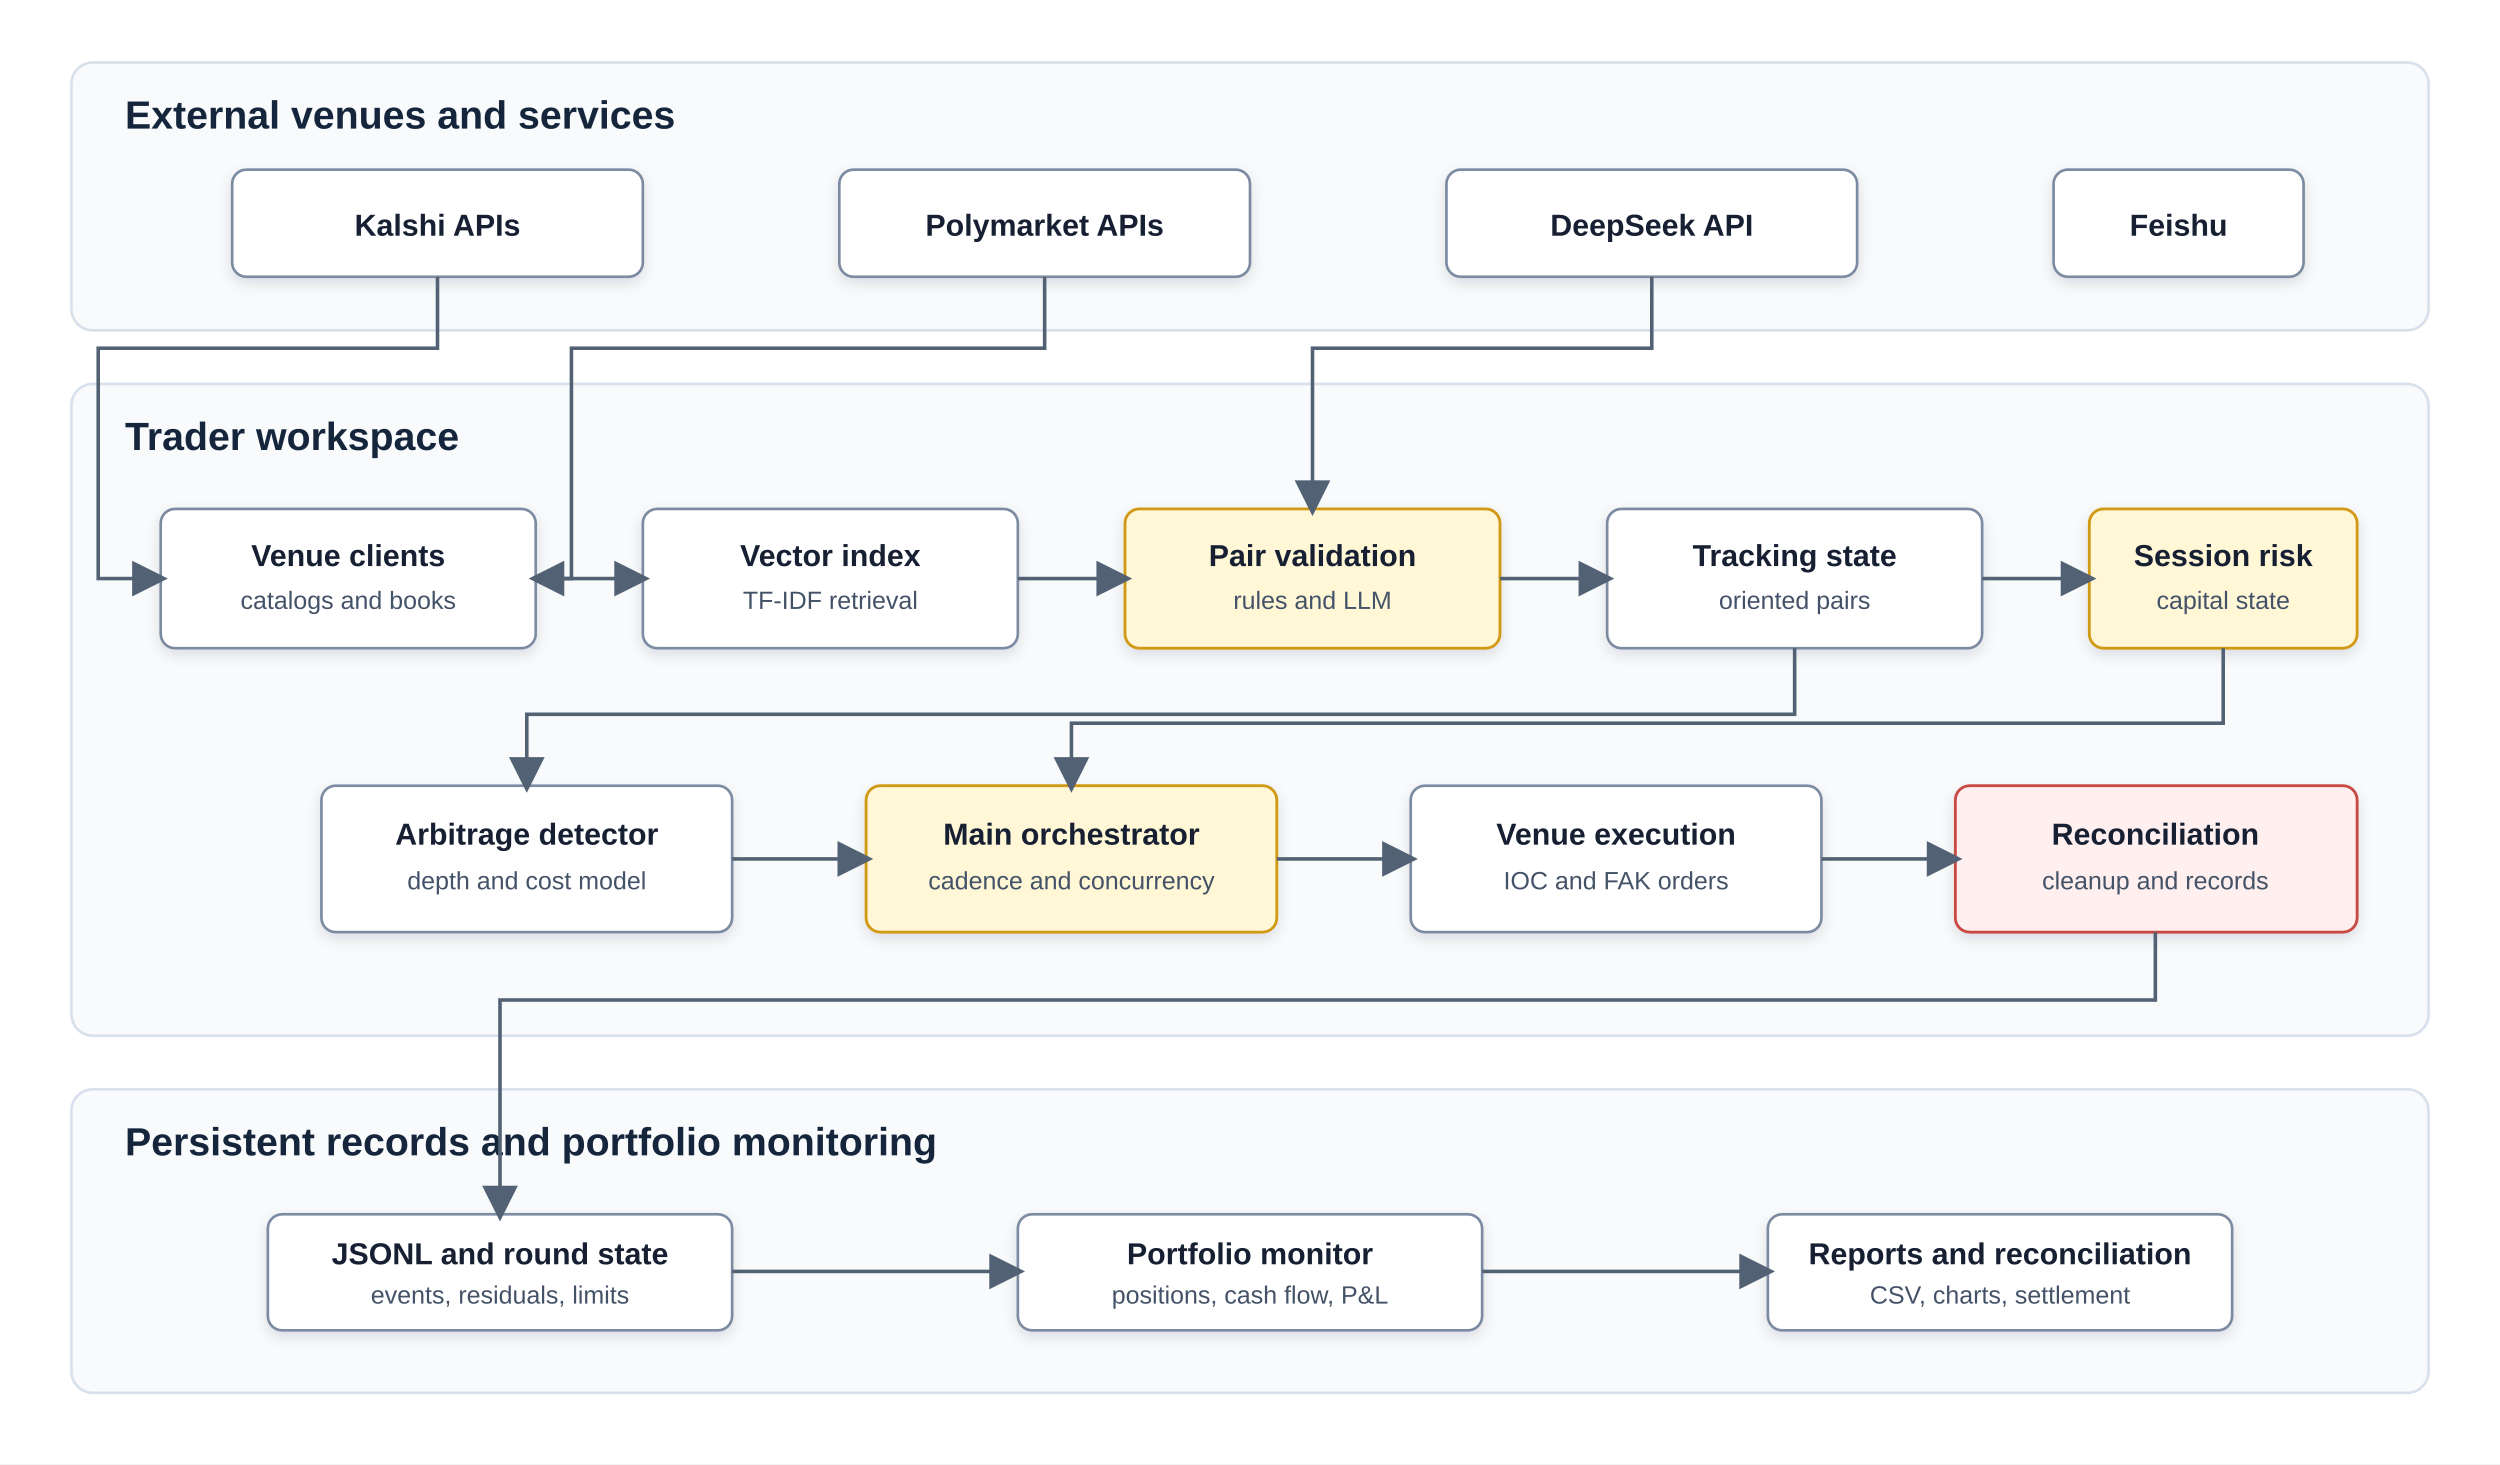
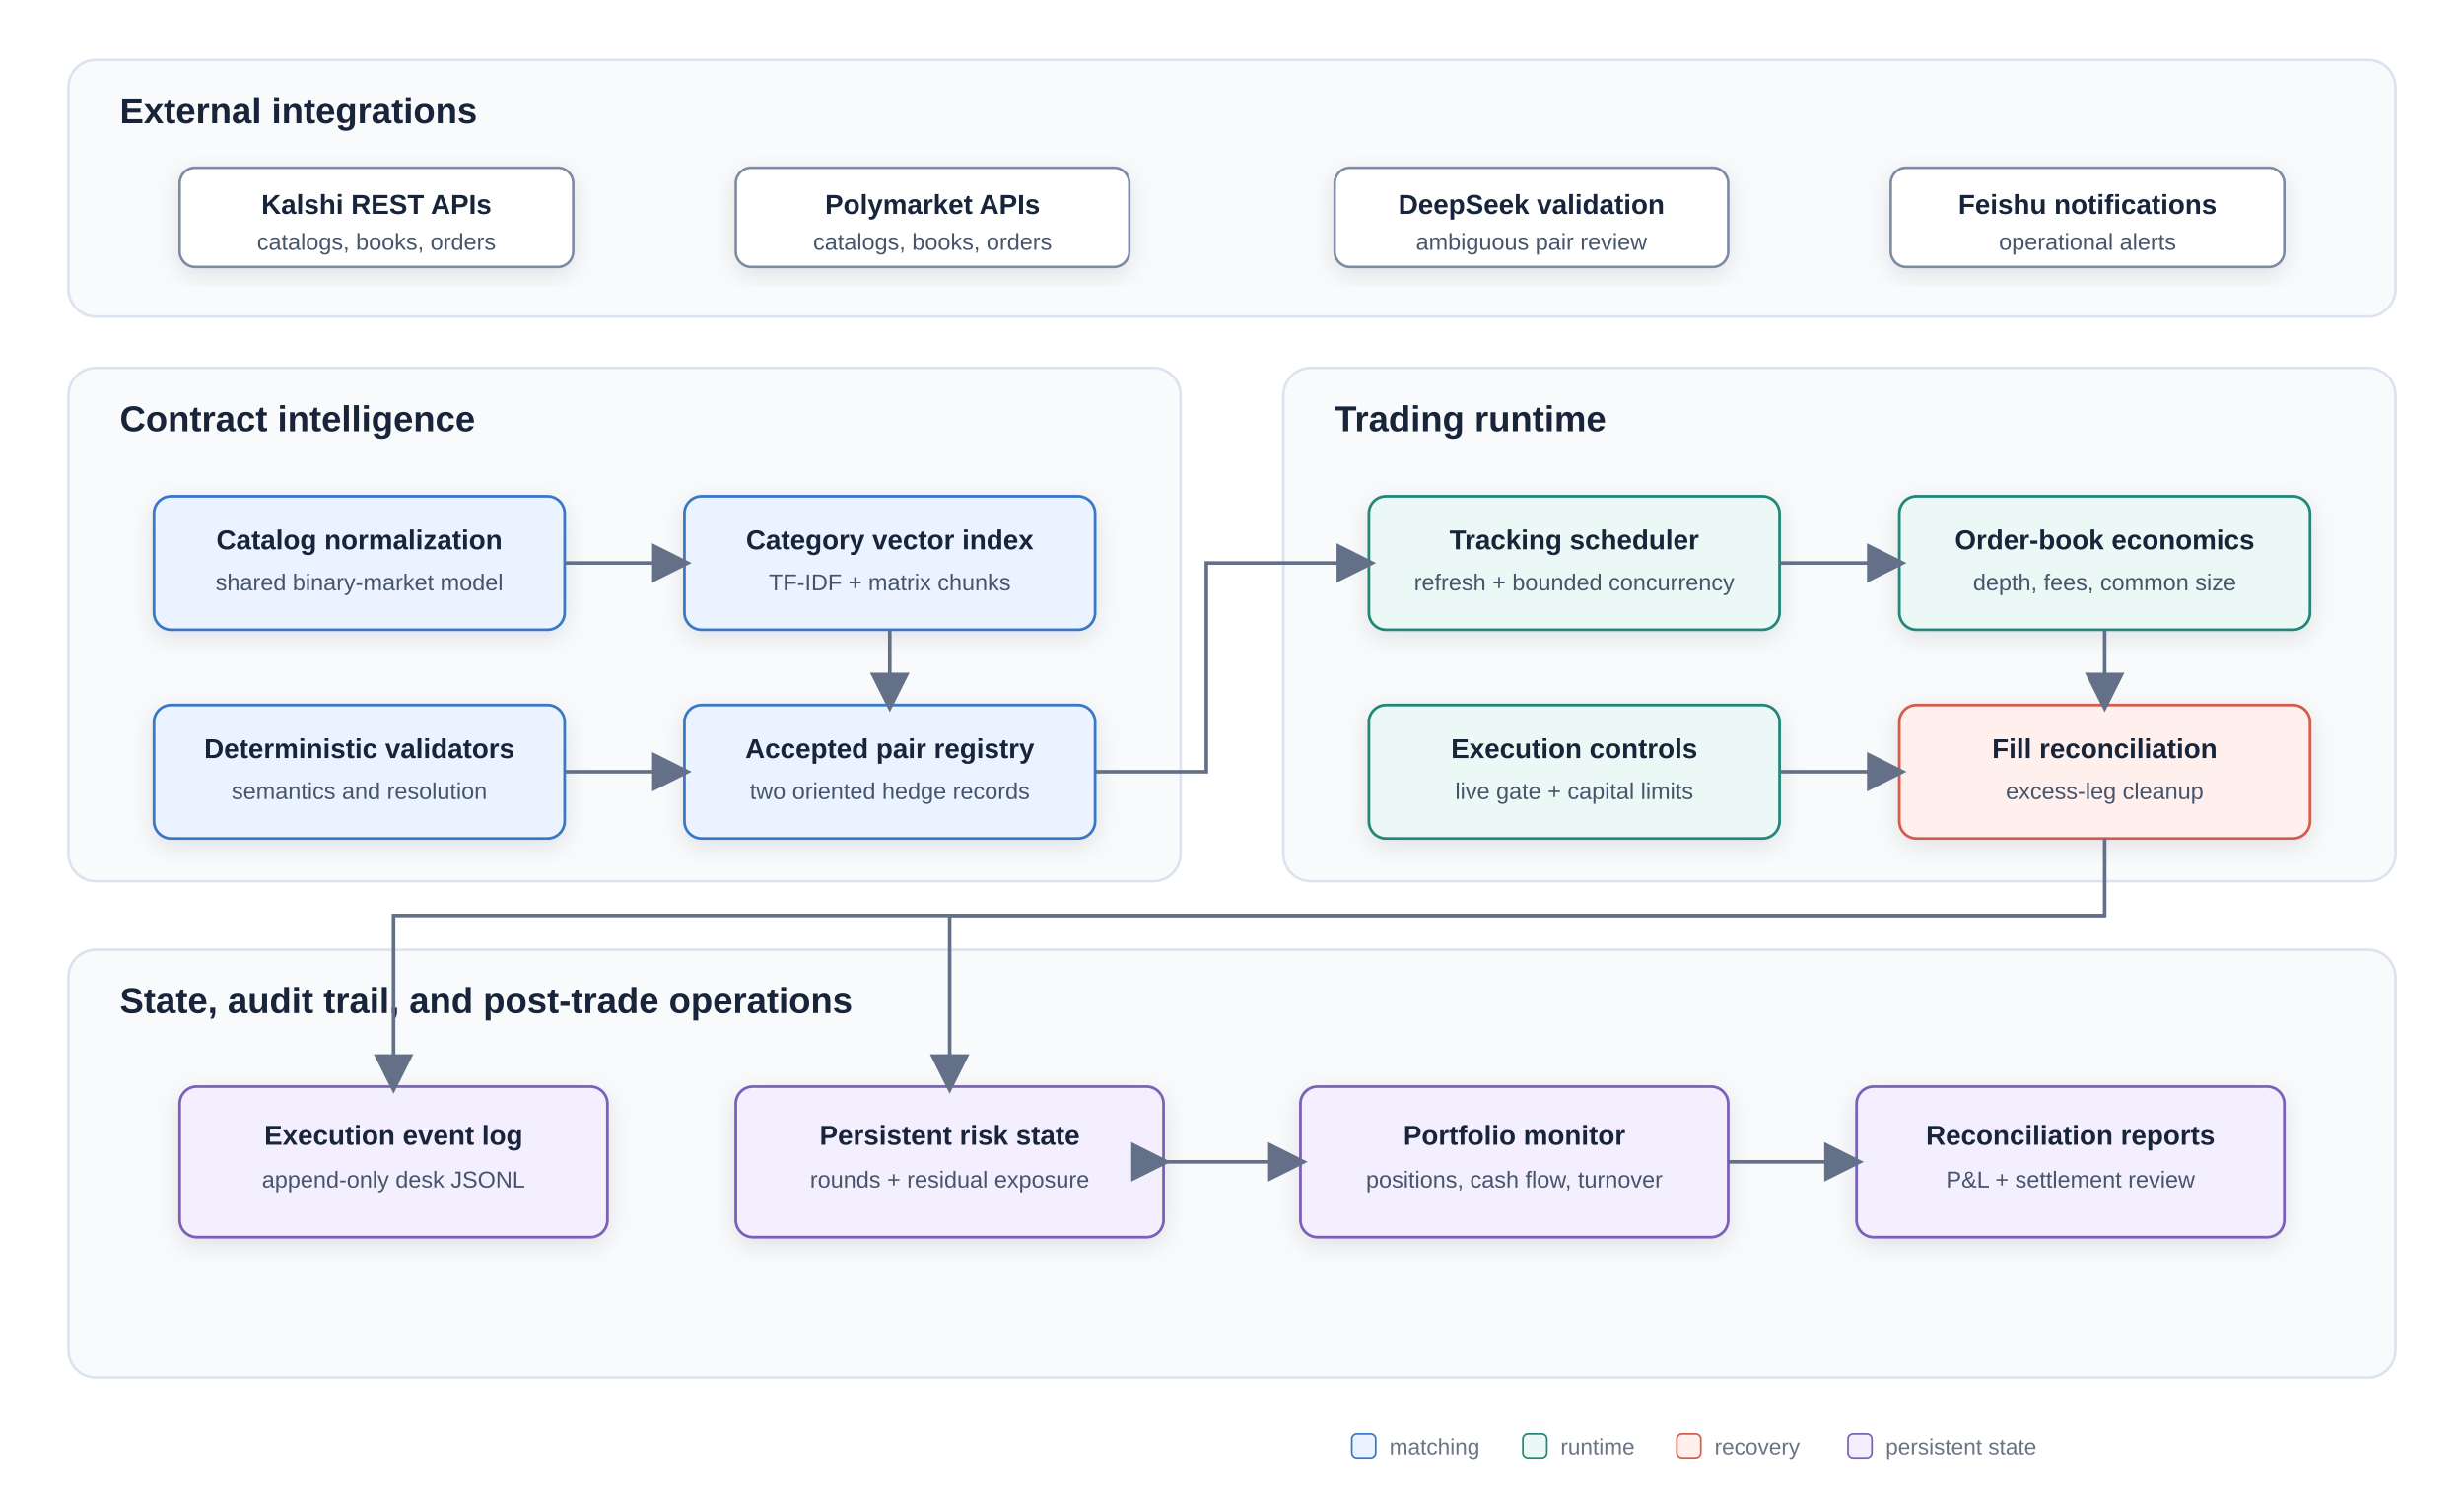
- <svg xmlns="http://www.w3.org/2000/svg" width="1400" height="820" viewBox="0 0 1400 820" role="img" aria-labelledby="title desc">
+ <svg xmlns="http://www.w3.org/2000/svg" width="1440" height="880" viewBox="0 0 1440 880" role="img" aria-labelledby="title desc">
  <defs>
    <filter id="shadow" x="-20%" y="-20%" width="140%" height="140%">
-       <feDropShadow dx="0" dy="3" stdDeviation="4" flood-color="#0f172a" flood-opacity="0.12" />
+       <feDropShadow dx="0" dy="4" stdDeviation="7" flood-color="#14213d" flood-opacity="0.10" />
    </filter>
-     <marker id="arrow" markerWidth="10" markerHeight="10" refX="8" refY="5" orient="auto">
-       <path d="M0,0 L10,5 L0,10 z" fill="#526173" />
+     <marker id="arrow" markerWidth="11" markerHeight="11" refX="9" refY="5.5" orient="auto">
+       <path d="M0 0 L11 5.5 L0 11 Z" fill="#637088" />
    </marker>
    <style>
-       .zone{fill:#f8fafc;stroke:#d8e1eb;stroke-width:1.5}.box{fill:#ffffff;stroke:#7b8ba1;stroke-width:1.5;filter:url(#shadow)}
-       .control{fill:#fff7d6;stroke:#d19a17;stroke-width:1.6;filter:url(#shadow)}.exception{fill:#fff0ef;stroke:#c94a45;stroke-width:1.6;filter:url(#shadow)}
-       .heading{font:600 22px Arial,sans-serif;fill:#15263c}.label{font:600 17px Arial,sans-serif;fill:#172033;text-anchor:middle}.small{font:14px Arial,sans-serif;fill:#445268;text-anchor:middle}
-       .flow{fill:none;stroke:#526173;stroke-width:2;marker-end:url(#arrow)}
+       .panel{fill:#f8fafc;stroke:#dbe3ee;stroke-width:1.5}.integration{fill:#fff;stroke:#7b8aa2;stroke-width:1.5;filter:url(#shadow)}.research{fill:#eaf3ff;stroke:#3878c7;stroke-width:1.6;filter:url(#shadow)}.runtime{fill:#ecf8f5;stroke:#238777;stroke-width:1.6;filter:url(#shadow)}.record{fill:#f3efff;stroke:#7a61b8;stroke-width:1.6;filter:url(#shadow)}.recovery{fill:#fff0ed;stroke:#d45c4d;stroke-width:1.6;filter:url(#shadow)}
+       .heading{font:700 21px Arial,sans-serif;fill:#17243a}.label{font:700 16px Arial,sans-serif;fill:#17243a;text-anchor:middle}.small{font:13.5px Arial,sans-serif;fill:#47556b;text-anchor:middle}.flow{fill:none;stroke:#637088;stroke-width:2.1;marker-end:url(#arrow)}.bidirectional{fill:none;stroke:#637088;stroke-width:2.1;marker-start:url(#arrow);marker-end:url(#arrow)}.note{font:13px Arial,sans-serif;fill:#6a7485}
    </style>
  </defs>
-   <rect width="1400" height="820" fill="#ffffff" />
-   <rect class="zone" x="40" y="35" width="1320" height="150" rx="12" />
-   <text class="heading" x="70" y="72">External venues and services</text>
-   <rect class="box" x="130" y="95" width="230" height="60" rx="8" />
-   <text class="label" x="245" y="132">Kalshi APIs</text>
-   <rect class="box" x="470" y="95" width="230" height="60" rx="8" />
-   <text class="label" x="585" y="132">Polymarket APIs</text>
-   <rect class="box" x="810" y="95" width="230" height="60" rx="8" />
-   <text class="label" x="925" y="132">DeepSeek API</text>
-   <rect class="box" x="1150" y="95" width="140" height="60" rx="8" />
-   <text class="label" x="1220" y="132">Feishu</text>
-   <rect class="zone" x="40" y="215" width="1320" height="365" rx="12" />
-   <text class="heading" x="70" y="252">Trader workspace</text>
-   <rect class="box" x="90" y="285" width="210" height="78" rx="8" />
-   <text class="label" x="195" y="317">Venue clients</text>
-   <text class="small" x="195" y="341">catalogs and books</text>
-   <rect class="box" x="360" y="285" width="210" height="78" rx="8" />
-   <text class="label" x="465" y="317">Vector index</text>
-   <text class="small" x="465" y="341">TF-IDF retrieval</text>
-   <rect class="control" x="630" y="285" width="210" height="78" rx="8" />
-   <text class="label" x="735" y="317">Pair validation</text>
-   <text class="small" x="735" y="341">rules and LLM</text>
-   <rect class="box" x="900" y="285" width="210" height="78" rx="8" />
-   <text class="label" x="1005" y="317">Tracking state</text>
-   <text class="small" x="1005" y="341">oriented pairs</text>
-   <rect class="control" x="1170" y="285" width="150" height="78" rx="8" />
-   <text class="label" x="1245" y="317">Session risk</text>
-   <text class="small" x="1245" y="341">capital state</text>
-   <rect class="box" x="180" y="440" width="230" height="82" rx="8" />
-   <text class="label" x="295" y="473">Arbitrage detector</text>
-   <text class="small" x="295" y="498">depth and cost model</text>
-   <rect class="control" x="485" y="440" width="230" height="82" rx="8" />
-   <text class="label" x="600" y="473">Main orchestrator</text>
-   <text class="small" x="600" y="498">cadence and concurrency</text>
-   <rect class="box" x="790" y="440" width="230" height="82" rx="8" />
-   <text class="label" x="905" y="473">Venue execution</text>
-   <text class="small" x="905" y="498">IOC and FAK orders</text>
-   <rect class="exception" x="1095" y="440" width="225" height="82" rx="8" />
-   <text class="label" x="1207" y="473">Reconciliation</text>
-   <text class="small" x="1207" y="498">cleanup and records</text>
-   <path class="flow" d="M245 155 V195 H55 V324 H90" />
-   <path class="flow" d="M585 155 V195 H320 V324 H300" />
-   <path class="flow" d="M925 155 V195 H735 V285" />
-   <path class="flow" d="M300 324 H360" />
-   <path class="flow" d="M570 324 H630" />
-   <path class="flow" d="M840 324 H900" />
-   <path class="flow" d="M1110 324 H1170" />
-   <path class="flow" d="M1005 363 V400 H295 V440" />
-   <path class="flow" d="M410 481 H485" />
-   <path class="flow" d="M715 481 H790" />
-   <path class="flow" d="M1020 481 H1095" />
-   <path class="flow" d="M1245 363 V405 H600 V440" />
-   <rect class="zone" x="40" y="610" width="1320" height="170" rx="12" />
-   <text class="heading" x="70" y="647">Persistent records and portfolio monitoring</text>
-   <rect class="box" x="150" y="680" width="260" height="65" rx="8" />
-   <text class="label" x="280" y="708">JSONL and round state</text>
-   <text class="small" x="280" y="730">events, residuals, limits</text>
-   <rect class="box" x="570" y="680" width="260" height="65" rx="8" />
-   <text class="label" x="700" y="708">Portfolio monitor</text>
-   <text class="small" x="700" y="730">positions, cash flow, P&amp;L</text>
-   <rect class="box" x="990" y="680" width="260" height="65" rx="8" />
-   <text class="label" x="1120" y="708">Reports and reconciliation</text>
-   <text class="small" x="1120" y="730">CSV, charts, settlement</text>
-   <path class="flow" d="M1207 522 V560 H280 V680" />
-   <path class="flow" d="M410 712 H570" />
-   <path class="flow" d="M830 712 H990" />
+   <rect width="1440" height="880" fill="#fff" />
+   <rect class="panel" x="40" y="35" width="1360" height="150" rx="16" />
+   <text class="heading" x="70" y="72">External integrations</text>
+   <rect class="integration" x="105" y="98" width="230" height="58" rx="9" />
+   <text class="label" x="220" y="125">Kalshi REST APIs</text>
+   <text class="small" x="220" y="146">catalogs, books, orders</text>
+   <rect class="integration" x="430" y="98" width="230" height="58" rx="9" />
+   <text class="label" x="545" y="125">Polymarket APIs</text>
+   <text class="small" x="545" y="146">catalogs, books, orders</text>
+   <rect class="integration" x="780" y="98" width="230" height="58" rx="9" />
+   <text class="label" x="895" y="125">DeepSeek validation</text>
+   <text class="small" x="895" y="146">ambiguous pair review</text>
+   <rect class="integration" x="1105" y="98" width="230" height="58" rx="9" />
+   <text class="label" x="1220" y="125">Feishu notifications</text>
+   <text class="small" x="1220" y="146">operational alerts</text>
+   <rect class="panel" x="40" y="215" width="650" height="300" rx="16" />
+   <text class="heading" x="70" y="252">Contract intelligence</text>
+   <rect class="research" x="90" y="290" width="240" height="78" rx="10" />
+   <text class="label" x="210" y="321">Catalog normalization</text>
+   <text class="small" x="210" y="345">shared binary-market model</text>
+   <rect class="research" x="400" y="290" width="240" height="78" rx="10" />
+   <text class="label" x="520" y="321">Category vector index</text>
+   <text class="small" x="520" y="345">TF-IDF + matrix chunks</text>
+   <rect class="research" x="90" y="412" width="240" height="78" rx="10" />
+   <text class="label" x="210" y="443">Deterministic validators</text>
+   <text class="small" x="210" y="467">semantics and resolution</text>
+   <rect class="research" x="400" y="412" width="240" height="78" rx="10" />
+   <text class="label" x="520" y="443">Accepted pair registry</text>
+   <text class="small" x="520" y="467">two oriented hedge records</text>
+   <path class="flow" d="M330 329 H400" />
+   <path class="flow" d="M520 368 V412" />
+   <path class="flow" d="M330 451 H400" />
+   <rect class="panel" x="750" y="215" width="650" height="300" rx="16" />
+   <text class="heading" x="780" y="252">Trading runtime</text>
+   <rect class="runtime" x="800" y="290" width="240" height="78" rx="10" />
+   <text class="label" x="920" y="321">Tracking scheduler</text>
+   <text class="small" x="920" y="345">refresh + bounded concurrency</text>
+   <rect class="runtime" x="1110" y="290" width="240" height="78" rx="10" />
+   <text class="label" x="1230" y="321">Order-book economics</text>
+   <text class="small" x="1230" y="345">depth, fees, common size</text>
+   <rect class="runtime" x="800" y="412" width="240" height="78" rx="10" />
+   <text class="label" x="920" y="443">Execution controls</text>
+   <text class="small" x="920" y="467">live gate + capital limits</text>
+   <rect class="recovery" x="1110" y="412" width="240" height="78" rx="10" />
+   <text class="label" x="1230" y="443">Fill reconciliation</text>
+   <text class="small" x="1230" y="467">excess-leg cleanup</text>
+   <path class="flow" d="M1040 329 H1110" />
+   <path class="flow" d="M1230 368 V412" />
+   <path class="flow" d="M1040 451 H1110" />
+   <path class="flow" d="M640 451 H705 V329 H800" />
+   <rect class="panel" x="40" y="555" width="1360" height="250" rx="16" />
+   <text class="heading" x="70" y="592">State, audit trail, and post-trade operations</text>
+   <rect class="record" x="105" y="635" width="250" height="88" rx="10" />
+   <text class="label" x="230" y="669">Execution event log</text>
+   <text class="small" x="230" y="694">append-only desk JSONL</text>
+   <rect class="record" x="430" y="635" width="250" height="88" rx="10" />
+   <text class="label" x="555" y="669">Persistent risk state</text>
+   <text class="small" x="555" y="694">rounds + residual exposure</text>
+   <rect class="record" x="760" y="635" width="250" height="88" rx="10" />
+   <text class="label" x="885" y="669">Portfolio monitor</text>
+   <text class="small" x="885" y="694">positions, cash flow, turnover</text>
+   <rect class="record" x="1085" y="635" width="250" height="88" rx="10" />
+   <text class="label" x="1210" y="669">Reconciliation reports</text>
+   <text class="small" x="1210" y="694">P&amp;L + settlement review</text>
+   <path class="flow" d="M1230 490 V535 H230 V635" />
+   <path class="flow" d="M1230 535 H555 V635" />
+   <path class="bidirectional" d="M680 679 H760" />
+   <path class="flow" d="M1010 679 H1085" />
+   <rect x="790" y="838" width="14" height="14" rx="3" fill="#eaf3ff" stroke="#3878c7" />
+   <text class="note" x="812" y="850">matching</text>
+   <rect x="890" y="838" width="14" height="14" rx="3" fill="#ecf8f5" stroke="#238777" />
+   <text class="note" x="912" y="850">runtime</text>
+   <rect x="980" y="838" width="14" height="14" rx="3" fill="#fff0ed" stroke="#d45c4d" />
+   <text class="note" x="1002" y="850">recovery</text>
+   <rect x="1080" y="838" width="14" height="14" rx="3" fill="#f3efff" stroke="#7a61b8" />
+   <text class="note" x="1102" y="850">persistent state</text>
</svg>
